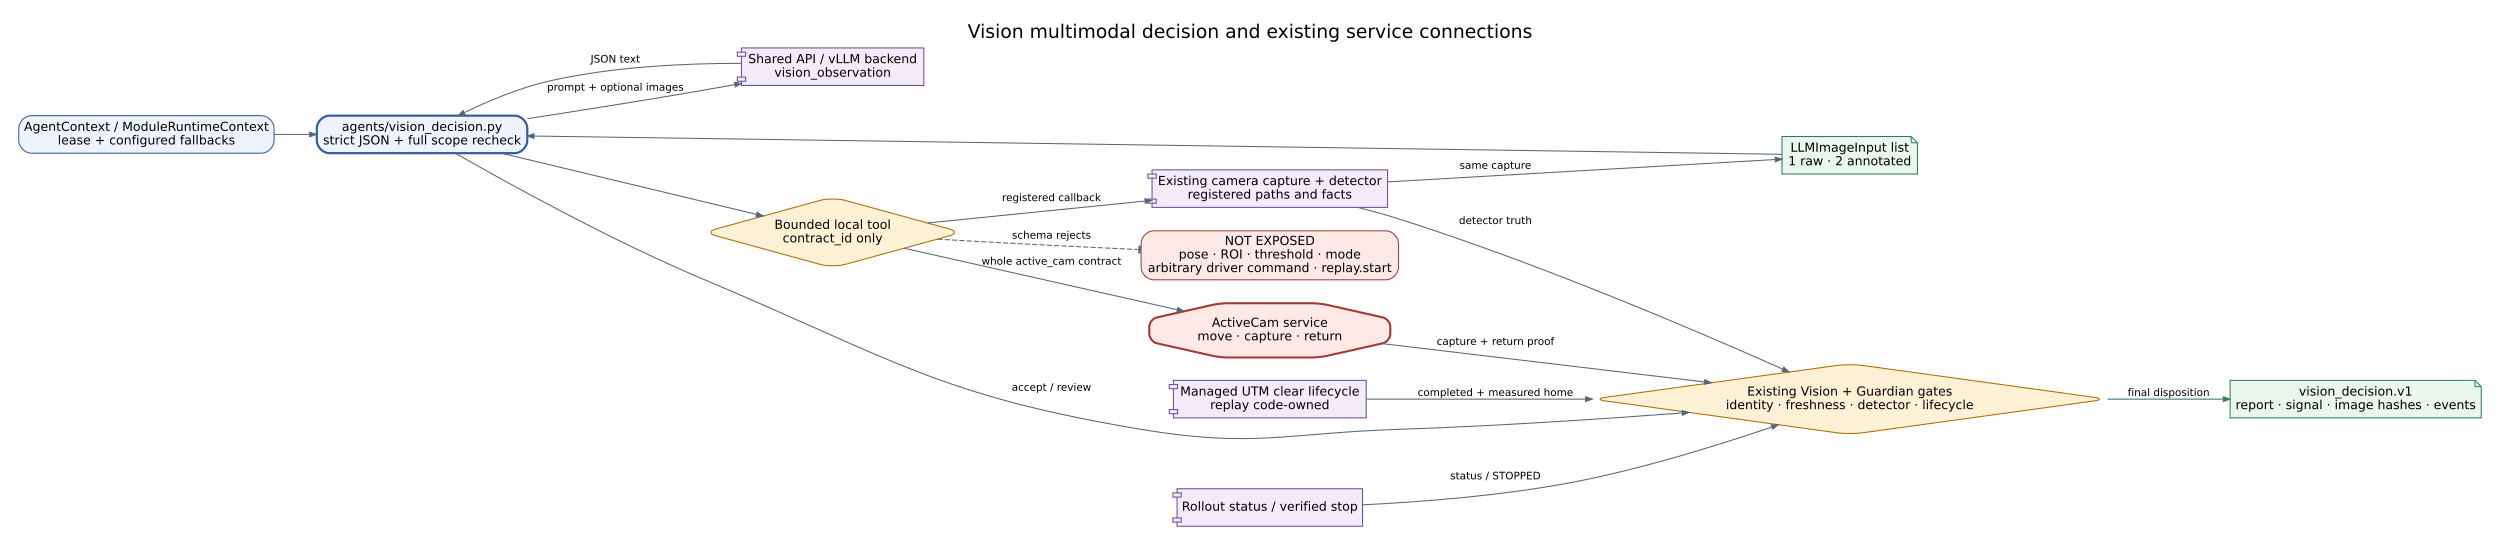
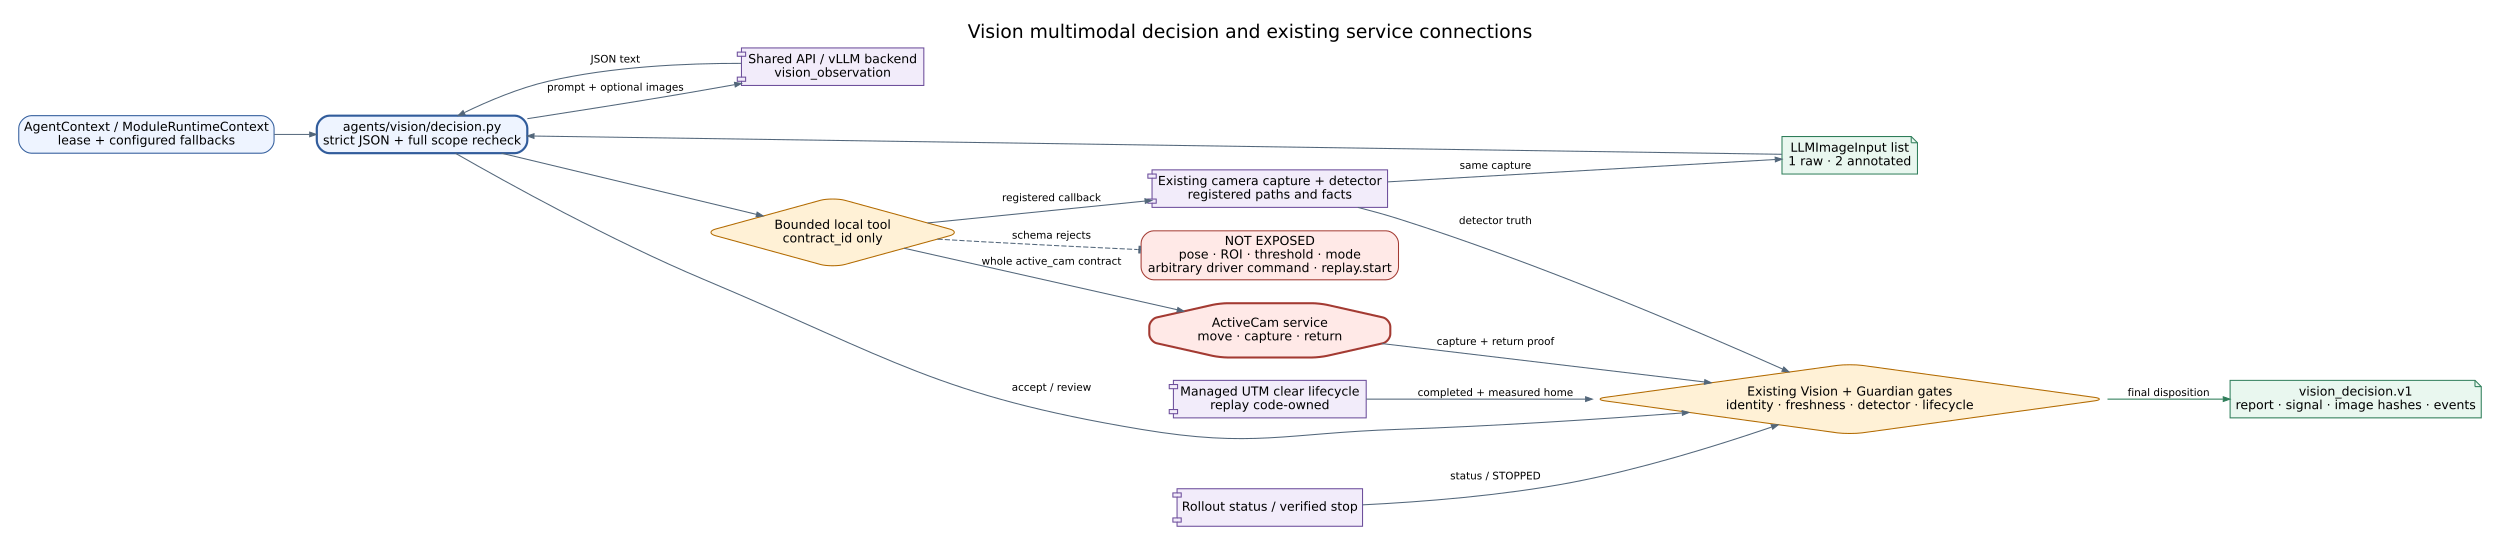
<svg xmlns="http://www.w3.org/2000/svg" width="2399pt" height="523pt" viewBox="0.00 0.00 2399.00 523.00">
  <g id="graph0" class="graph" transform="scale(1 1) rotate(0) translate(18 505)">
    <text text-anchor="middle" x="1181.5" y="-468.6" font-family="DejaVu Sans" font-size="18.00">Vision multimodal decision and existing service connections</text>
    <g id="node1" class="node">
      <path fill="#eef4ff" stroke="#315c9b" d="M233,-394C233,-394 12,-394 12,-394 6,-394 0,-388 0,-382 0,-382 0,-370 0,-370 0,-364 6,-358 12,-358 12,-358 233,-358 233,-358 239,-358 245,-364 245,-370 245,-370 245,-382 245,-382 245,-388 239,-394 233,-394" />
      <text text-anchor="middle" x="122.5" y="-379.4" font-family="DejaVu Sans" font-size="12.00">AgentContext / ModuleRuntimeContext</text>
      <text text-anchor="middle" x="122.5" y="-366.4" font-family="DejaVu Sans" font-size="12.00">lease + configured fallbacks</text>
    </g>
    <g id="node2" class="node">
      <path fill="#eef4ff" stroke="#315c9b" stroke-width="2.1" d="M476,-394C476,-394 298,-394 298,-394 292,-394 286,-388 286,-382 286,-382 286,-370 286,-370 286,-364 292,-358 298,-358 298,-358 476,-358 476,-358 482,-358 488,-364 488,-370 488,-370 488,-382 488,-382 488,-388 482,-394 476,-394" />
-       <text text-anchor="middle" x="387" y="-379.4" font-family="DejaVu Sans" font-size="12.00">agents/vision_decision.py</text>
+       <text text-anchor="middle" x="387" y="-379.4" font-family="DejaVu Sans" font-size="12.00">agents/vision/decision.py</text>
      <text text-anchor="middle" x="387" y="-366.4" font-family="DejaVu Sans" font-size="12.00">strict JSON + full scope recheck</text>
    </g>
    <g id="edge1" class="edge">
      <path fill="none" stroke="#52667a" d="M245.14,-376C256.47,-376 267.89,-376 279.06,-376" />
      <polygon fill="#52667a" stroke="#52667a" points="279.21,-378.24 285.61,-376 279.21,-373.76 279.21,-378.24" />
    </g>
    <g id="node4" class="node">
      <polygon fill="#f2ecfa" stroke="#6b4c9a" points="868.5,-459 693.5,-459 693.5,-455 689.5,-455 689.5,-451 693.5,-451 693.5,-431 689.5,-431 689.5,-427 693.5,-427 693.5,-423 868.5,-423 868.5,-459" />
      <polyline fill="none" stroke="#6b4c9a" points="693.5,-455 697.5,-455 697.5,-451 693.5,-451 " />
      <polyline fill="none" stroke="#6b4c9a" points="693.5,-431 697.5,-431 697.5,-427 693.5,-427 " />
      <text text-anchor="middle" x="781" y="-444.4" font-family="DejaVu Sans" font-size="12.00">Shared API / vLLM backend</text>
      <text text-anchor="middle" x="781" y="-431.4" font-family="DejaVu Sans" font-size="12.00">vision_observation</text>
    </g>
    <g id="edge4" class="edge">
      <path fill="none" stroke="#52667a" d="M488.05,-391.1C533.54,-398.11 588.03,-406.71 637,-415 653.14,-417.73 670.29,-420.75 686.89,-423.73" />
      <polygon fill="#52667a" stroke="#52667a" points="686.78,-425.99 693.48,-424.92 687.57,-421.58 686.78,-425.99" />
      <text text-anchor="middle" x="572.5" y="-418" font-family="DejaVu Sans" font-size="10.00">prompt + optional images</text>
    </g>
    <g id="node5" class="node">
      <path fill="#fff1d6" stroke="#b26a00" d="M769.43,-312.83C769.43,-312.83 668.57,-285.17 668.57,-285.17 662.79,-283.59 662.79,-280.41 668.57,-278.83 668.57,-278.83 769.43,-251.17 769.43,-251.17 775.21,-249.59 786.79,-249.59 792.57,-251.17 792.57,-251.17 893.43,-278.83 893.43,-278.83 899.21,-280.41 899.21,-283.59 893.43,-285.17 893.43,-285.17 792.57,-312.83 792.57,-312.83 786.79,-314.41 775.21,-314.41 769.43,-312.83" />
      <text text-anchor="middle" x="781" y="-285.4" font-family="DejaVu Sans" font-size="12.00">Bounded local tool</text>
      <text text-anchor="middle" x="781" y="-272.4" font-family="DejaVu Sans" font-size="12.00">contract_id only</text>
    </g>
    <g id="edge6" class="edge">
      <path fill="none" stroke="#52667a" d="M463.12,-357.99C533.54,-341.1 638.13,-316.02 707.64,-299.35" />
      <polygon fill="#52667a" stroke="#52667a" points="708.55,-301.44 714.26,-297.77 707.51,-297.08 708.55,-301.44" />
    </g>
    <g id="node10" class="node">
      <path fill="#fff1d6" stroke="#b26a00" d="M1745.11,-154.36C1745.11,-154.36 1521.89,-123.64 1521.89,-123.64 1515.94,-122.82 1515.94,-121.18 1521.89,-120.36 1521.89,-120.36 1745.11,-89.64 1745.11,-89.64 1751.06,-88.82 1762.94,-88.82 1768.89,-89.64 1768.89,-89.64 1992.11,-120.36 1992.11,-120.36 1998.06,-121.18 1998.06,-122.82 1992.11,-123.64 1992.11,-123.64 1768.89,-154.36 1768.89,-154.36 1762.94,-155.18 1751.06,-155.18 1745.11,-154.36" />
      <text text-anchor="middle" x="1757" y="-125.4" font-family="DejaVu Sans" font-size="12.00">Existing Vision + Guardian gates</text>
      <text text-anchor="middle" x="1757" y="-112.4" font-family="DejaVu Sans" font-size="12.00">identity · freshness · detector · lifecycle</text>
    </g>
    <g id="edge13" class="edge">
      <path fill="none" stroke="#52667a" d="M419.11,-357.87C468.43,-329.61 568.09,-274.41 657,-237 838.89,-160.46 882.35,-125.44 1077,-93 1185.28,-74.95 1214.28,-89.32 1324,-93 1414.06,-96.02 1514.51,-102.57 1595.86,-108.68" />
      <polygon fill="#52667a" stroke="#52667a" points="1596.13,-110.95 1602.68,-109.2 1596.46,-106.48 1596.13,-110.95" />
      <text text-anchor="middle" x="991" y="-130" font-family="DejaVu Sans" font-size="10.00">accept / review</text>
    </g>
    <g id="node3" class="node">
      <polygon fill="#e9f7ef" stroke="#2e7d59" points="1816,-374 1692,-374 1692,-338 1822,-338 1822,-368 1816,-374" />
      <polyline fill="none" stroke="#2e7d59" points="1816,-374 1816,-368 " />
      <polyline fill="none" stroke="#2e7d59" points="1822,-368 1816,-368 " />
      <text text-anchor="middle" x="1757" y="-359.4" font-family="DejaVu Sans" font-size="12.00">LLMImageInput list</text>
      <text text-anchor="middle" x="1757" y="-346.4" font-family="DejaVu Sans" font-size="12.00">1 raw · 2 annotated</text>
    </g>
    <g id="edge3" class="edge">
      <path fill="none" stroke="#52667a" d="M1691.91,-356.94C1474.85,-360.11 765.87,-370.48 494.75,-374.44" />
      <polygon fill="#52667a" stroke="#52667a" points="494.4,-372.2 488.04,-374.54 494.47,-376.68 494.4,-372.2" />
    </g>
    <g id="edge5" class="edge">
      <path fill="none" stroke="#52667a" d="M693.49,-444.2C639.5,-444.32 568.93,-441.05 508,-427 480.06,-420.56 450.38,-408 427.54,-396.96" />
      <polygon fill="#52667a" stroke="#52667a" points="428.31,-394.85 421.58,-394.04 426.34,-398.87 428.31,-394.85" />
      <text text-anchor="middle" x="572.5" y="-445" font-family="DejaVu Sans" font-size="10.00">JSON text</text>
    </g>
    <g id="node6" class="node">
      <polygon fill="#f2ecfa" stroke="#6b4c9a" points="1313.5,-342 1087.5,-342 1087.5,-338 1083.5,-338 1083.5,-334 1087.5,-334 1087.5,-314 1083.5,-314 1083.5,-310 1087.5,-310 1087.5,-306 1313.5,-306 1313.5,-342" />
      <polyline fill="none" stroke="#6b4c9a" points="1087.5,-338 1091.5,-338 1091.5,-334 1087.5,-334 " />
      <polyline fill="none" stroke="#6b4c9a" points="1087.5,-314 1091.5,-314 1091.5,-310 1087.5,-310 " />
      <text text-anchor="middle" x="1200.5" y="-327.4" font-family="DejaVu Sans" font-size="12.00">Existing camera capture + detector</text>
      <text text-anchor="middle" x="1200.5" y="-314.4" font-family="DejaVu Sans" font-size="12.00">registered paths and facts</text>
    </g>
    <g id="edge7" class="edge">
      <path fill="none" stroke="#52667a" d="M872.08,-291.06C933.15,-297.21 1014.52,-305.39 1080.86,-312.07" />
      <polygon fill="#52667a" stroke="#52667a" points="1080.64,-314.29 1087.23,-312.71 1081.09,-309.84 1080.64,-314.29" />
      <text text-anchor="middle" x="991" y="-312" font-family="DejaVu Sans" font-size="10.00">registered callback</text>
    </g>
    <g id="node7" class="node">
      <path fill="#ffe9e7" stroke="#a33a32" stroke-width="2" d="M1316.14,-184.4C1316.14,-184.4 1316.14,-191.6 1316.14,-191.6 1316.14,-195.19 1312.63,-199.58 1309.12,-200.37 1309.12,-200.37 1255.42,-212.46 1255.42,-212.46 1251.91,-213.25 1244.8,-214.04 1241.21,-214.04 1241.21,-214.04 1159.79,-214.04 1159.79,-214.04 1156.2,-214.04 1149.09,-213.25 1145.58,-212.46 1145.58,-212.46 1091.88,-200.37 1091.88,-200.37 1088.37,-199.58 1084.86,-195.19 1084.86,-191.6 1084.86,-191.6 1084.86,-184.4 1084.86,-184.4 1084.86,-180.81 1088.37,-176.42 1091.88,-175.63 1091.88,-175.63 1145.58,-163.54 1145.58,-163.54 1149.09,-162.75 1156.2,-161.96 1159.79,-161.96 1159.79,-161.96 1241.21,-161.96 1241.21,-161.96 1244.8,-161.96 1251.91,-162.75 1255.42,-163.54 1255.42,-163.54 1309.12,-175.63 1309.12,-175.63 1312.63,-176.42 1316.14,-180.81 1316.14,-184.4" />
      <text text-anchor="middle" x="1200.5" y="-191.4" font-family="DejaVu Sans" font-size="12.00">ActiveCam service</text>
      <text text-anchor="middle" x="1200.5" y="-178.4" font-family="DejaVu Sans" font-size="12.00">move · capture · return</text>
    </g>
    <g id="edge8" class="edge">
      <path fill="none" stroke="#52667a" d="M849.54,-266.79C920.81,-250.75 1033.42,-225.39 1111.58,-207.8" />
      <polygon fill="#52667a" stroke="#52667a" points="1112.33,-209.92 1118.08,-206.33 1111.35,-205.55 1112.33,-209.92" />
      <text text-anchor="middle" x="991" y="-251" font-family="DejaVu Sans" font-size="10.00">whole active_cam contract</text>
    </g>
    <g id="node12" class="node">
      <path fill="#ffe9e7" stroke="#a33a32" d="M1312,-283.5C1312,-283.5 1089,-283.5 1089,-283.5 1083,-283.5 1077,-277.5 1077,-271.5 1077,-271.5 1077,-248.5 1077,-248.5 1077,-242.5 1083,-236.5 1089,-236.5 1089,-236.5 1312,-236.5 1312,-236.5 1318,-236.5 1324,-242.5 1324,-248.5 1324,-248.5 1324,-271.5 1324,-271.5 1324,-277.5 1318,-283.5 1312,-283.5" />
      <text text-anchor="middle" x="1200.5" y="-269.9" font-family="DejaVu Sans" font-size="12.00">NOT EXPOSED</text>
      <text text-anchor="middle" x="1200.5" y="-256.9" font-family="DejaVu Sans" font-size="12.00">pose · ROI · threshold · mode</text>
      <text text-anchor="middle" x="1200.5" y="-243.9" font-family="DejaVu Sans" font-size="12.00">arbitrary driver command · replay.start</text>
    </g>
    <g id="edge15" class="edge">
      <path fill="none" stroke="#52667a" stroke-dasharray="5,2" d="M881.61,-275.53C896.16,-274.64 910.97,-273.77 925,-273 973.5,-270.33 1026.83,-267.72 1073.49,-265.56" />
      <polygon fill="#52667a" stroke="#52667a" points="1076.05,-262.23 1076.35,-268.63 1075.07,-268.69 1074.77,-262.29 1076.05,-262.23" />
      <polyline fill="none" stroke="#52667a" points="1076.84,-265.4 1073.64,-265.55 " />
      <text text-anchor="middle" x="991" y="-276" font-family="DejaVu Sans" font-size="10.00">schema rejects</text>
    </g>
    <g id="edge2" class="edge">
      <path fill="none" stroke="#52667a" d="M1313.71,-330.48C1424.81,-336.89 1591.5,-346.51 1685.31,-351.92" />
      <polygon fill="#52667a" stroke="#52667a" points="1685.42,-354.17 1691.94,-352.3 1685.68,-349.7 1685.42,-354.17" />
      <text text-anchor="middle" x="1417" y="-343" font-family="DejaVu Sans" font-size="10.00">same capture</text>
    </g>
    <g id="edge11" class="edge">
      <path fill="none" stroke="#52667a" d="M1284.98,-305.99C1298.13,-302.65 1311.5,-298.96 1324,-295 1458.07,-252.54 1609.55,-187.84 1692.78,-150.77" />
      <polygon fill="#52667a" stroke="#52667a" points="1693.72,-152.8 1698.65,-148.15 1691.89,-148.71 1693.72,-152.8" />
      <text text-anchor="middle" x="1417" y="-290" font-family="DejaVu Sans" font-size="10.00">detector truth</text>
    </g>
    <g id="edge12" class="edge">
      <path fill="none" stroke="#52667a" d="M1308.08,-175.31C1396.11,-164.84 1521.71,-149.89 1617.52,-138.48" />
      <polygon fill="#52667a" stroke="#52667a" points="1617.98,-140.68 1624.07,-137.7 1617.45,-136.23 1617.98,-140.68" />
      <text text-anchor="middle" x="1417" y="-174" font-family="DejaVu Sans" font-size="10.00">capture + return proof</text>
    </g>
    <g id="node8" class="node">
      <polygon fill="#f2ecfa" stroke="#6b4c9a" points="1289.5,-36 1111.5,-36 1111.5,-32 1107.5,-32 1107.5,-28 1111.5,-28 1111.5,-8 1107.5,-8 1107.5,-4 1111.5,-4 1111.5,0 1289.5,0 1289.5,-36" />
      <polyline fill="none" stroke="#6b4c9a" points="1111.5,-32 1115.5,-32 1115.5,-28 1111.5,-28 " />
      <polyline fill="none" stroke="#6b4c9a" points="1111.5,-8 1115.5,-8 1115.5,-4 1111.5,-4 " />
      <text text-anchor="middle" x="1200.5" y="-14.9" font-family="DejaVu Sans" font-size="12.00">Rollout status / verified stop</text>
    </g>
    <g id="edge9" class="edge">
      <path fill="none" stroke="#52667a" d="M1289.57,-20.55C1347.04,-23.39 1423.46,-29.37 1490,-42 1556.13,-54.55 1629.22,-77.2 1682.02,-95.2" />
      <polygon fill="#52667a" stroke="#52667a" points="1681.58,-97.42 1688.36,-97.37 1683.03,-93.18 1681.58,-97.42" />
      <text text-anchor="middle" x="1417" y="-45" font-family="DejaVu Sans" font-size="10.00">status / STOPPED</text>
    </g>
    <g id="node9" class="node">
      <polygon fill="#f2ecfa" stroke="#6b4c9a" points="1293,-140 1108,-140 1108,-136 1104,-136 1104,-132 1108,-132 1108,-112 1104,-112 1104,-108 1108,-108 1108,-104 1293,-104 1293,-140" />
      <polyline fill="none" stroke="#6b4c9a" points="1108,-136 1112,-136 1112,-132 1108,-132 " />
      <polyline fill="none" stroke="#6b4c9a" points="1108,-112 1112,-112 1112,-108 1108,-108 " />
      <text text-anchor="middle" x="1200.5" y="-125.4" font-family="DejaVu Sans" font-size="12.00">Managed UTM clear lifecycle</text>
      <text text-anchor="middle" x="1200.5" y="-112.4" font-family="DejaVu Sans" font-size="12.00">replay code-owned</text>
    </g>
    <g id="edge10" class="edge">
      <path fill="none" stroke="#52667a" d="M1293.06,-122C1350.69,-122 1428.13,-122 1503.16,-122" />
      <polygon fill="#52667a" stroke="#52667a" points="1503.55,-124.24 1509.95,-122 1503.55,-119.76 1503.55,-124.24" />
      <text text-anchor="middle" x="1417" y="-125" font-family="DejaVu Sans" font-size="10.00">completed + measured home</text>
    </g>
    <g id="node11" class="node">
      <polygon fill="#e9f7ef" stroke="#2e7d59" points="2357,-140 2122,-140 2122,-104 2363,-104 2363,-134 2357,-140" />
      <polyline fill="none" stroke="#2e7d59" points="2357,-140 2357,-134 " />
      <polyline fill="none" stroke="#2e7d59" points="2363,-134 2357,-134 " />
      <text text-anchor="middle" x="2242.5" y="-125.4" font-family="DejaVu Sans" font-size="12.00">vision_decision.v1</text>
      <text text-anchor="middle" x="2242.5" y="-112.4" font-family="DejaVu Sans" font-size="12.00">report · signal · image hashes · events</text>
    </g>
    <g id="edge14" class="edge">
      <path fill="none" stroke="#2e7d59" d="M2004.35,-122C2042.7,-122 2080.89,-122 2115.06,-122" />
      <polygon fill="#2e7d59" stroke="#2e7d59" points="2115.44,-124.24 2121.84,-122 2115.44,-119.76 2115.44,-124.24" />
      <text text-anchor="middle" x="2063" y="-125" font-family="DejaVu Sans" font-size="10.00">final disposition</text>
    </g>
  </g>
</svg>
